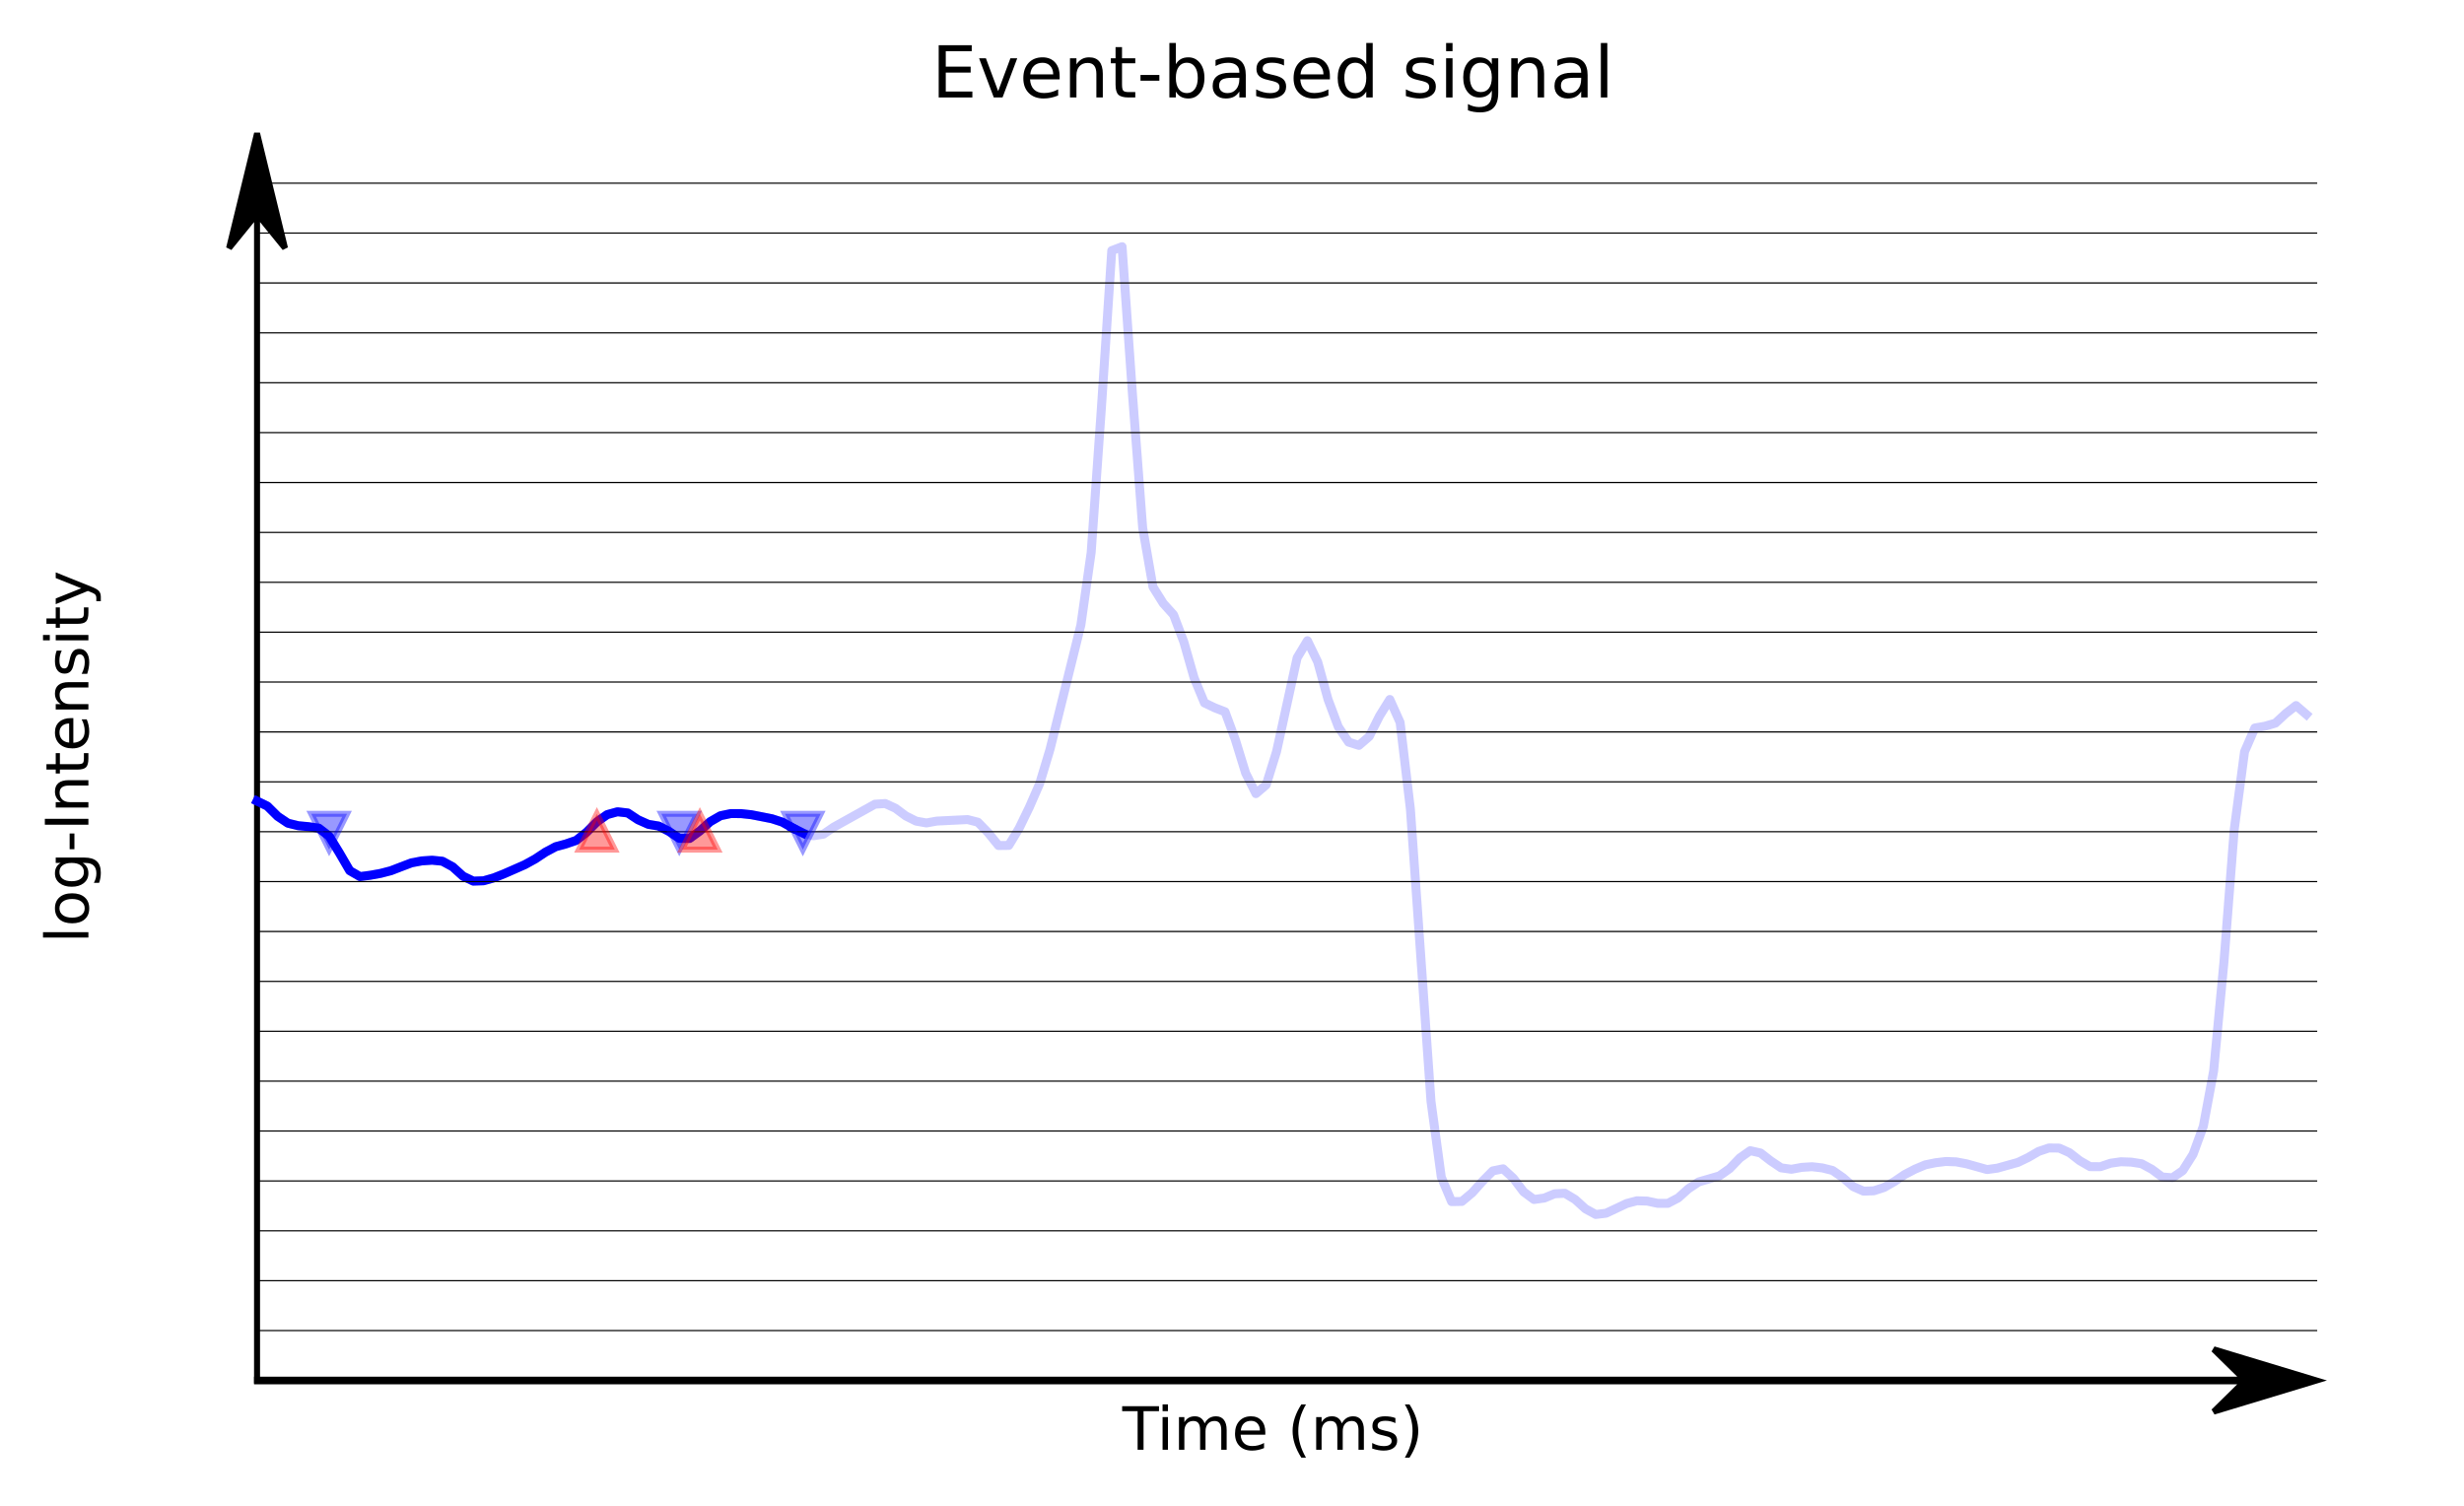
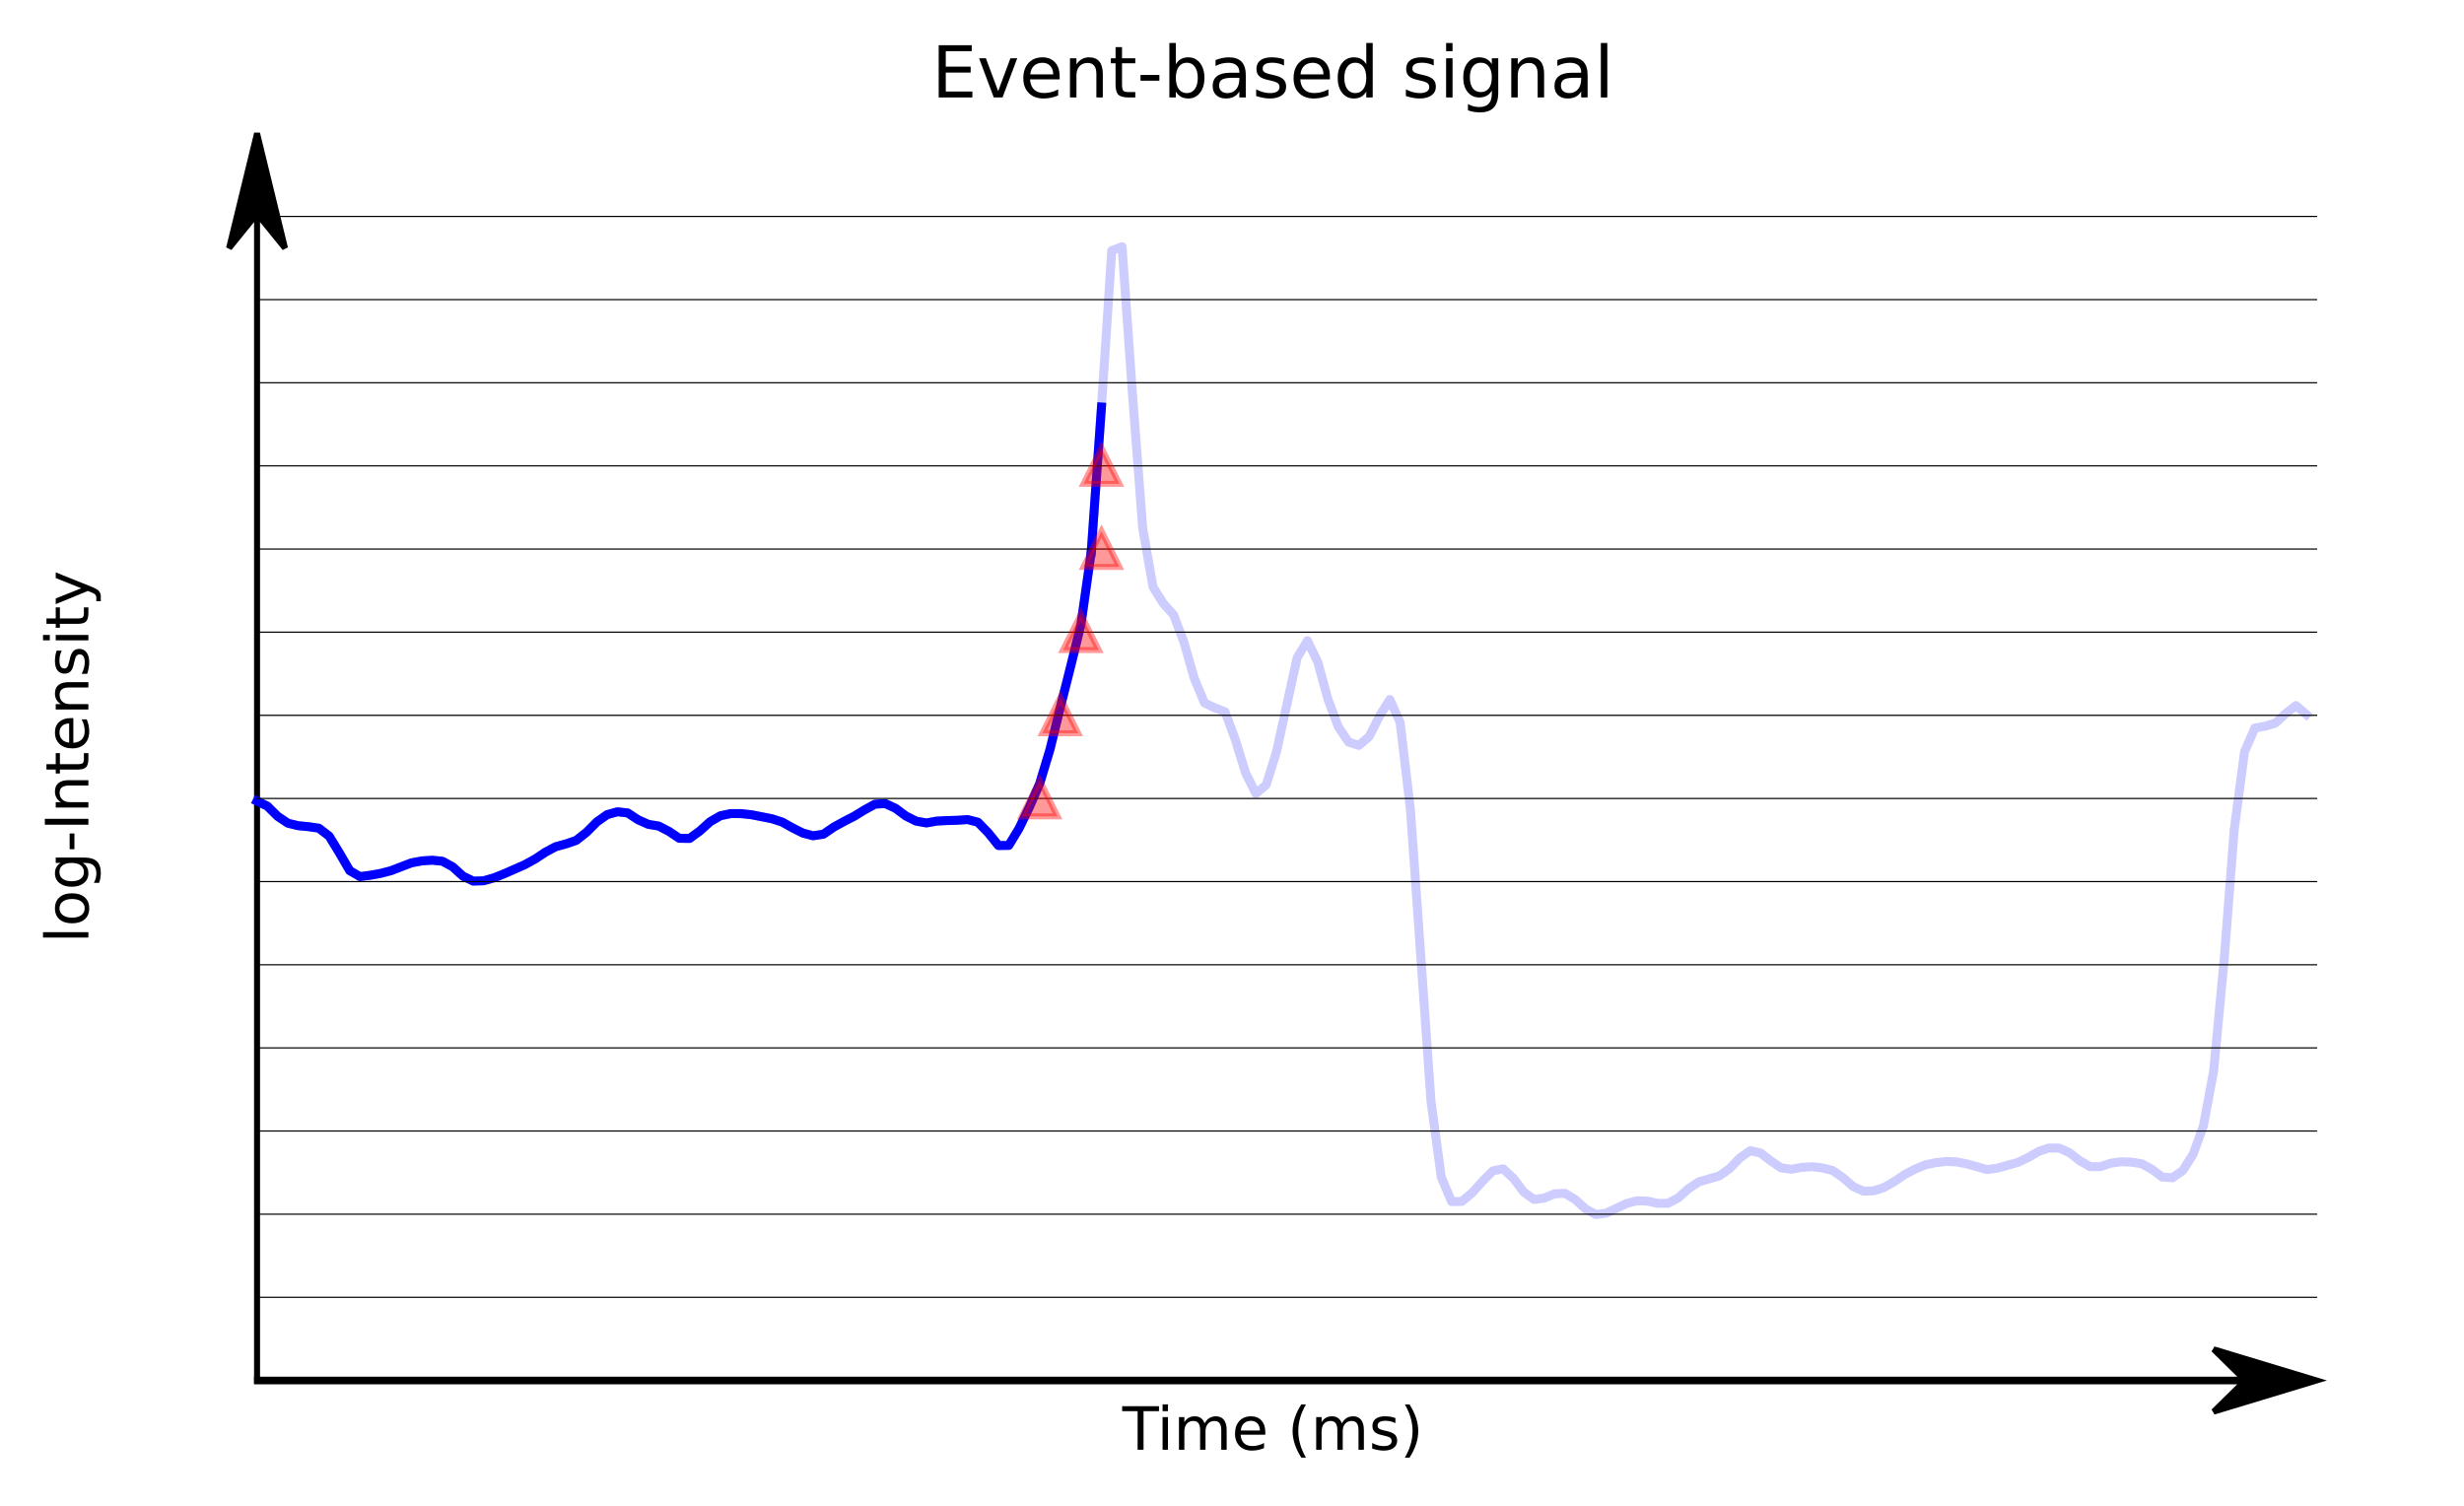
<svg xmlns="http://www.w3.org/2000/svg" xmlns:xlink="http://www.w3.org/1999/xlink" width="412.523pt" height="251.996pt" viewBox="0 0 412.523 251.996" version="1.1">
  <defs>
    <style type="text/css">*{stroke-linejoin: round; stroke-linecap: butt}</style>
  </defs>
  <g id="figure_1">
    <g id="patch_1">
      <path d="M 0 251.996  L 412.523 251.996  L 412.523 0  L 0 0  L 0 251.996  z " style="fill: none" />
    </g>
    <g id="axes_1">
      <g id="patch_2">
        <path d="M 20.878 231.118  L 405.323 231.118  L 405.323 22.318  L 20.878 22.318  L 20.878 231.118  z " style="fill: none" />
      </g>
      <g id="patch_3">
        <path d="M 387.848 231.118  L 370.608 236.338  L 375.78 231.256  L 43.035 231.256  L 43.035 230.98  L 375.78 230.98  L 370.608 225.898  z " style="stroke: #000000; stroke-linejoin: miter" />
      </g>
      <g id="patch_4">
        <path d="M 43.035 22.318  L 47.717 41.54  L 43.036 35.774  L 43.036 231.118  L 43.034 231.118  L 43.034 35.774  L 38.353 41.54  z " style="stroke: #000000; stroke-linejoin: miter" />
      </g>
      <g id="matplotlib.axis_1">
        <g id="text_1">
          <g transform="translate(187.9013 242.7166) scale(0.1 -0.1)">
            <defs>
              <path id="DejaVuSans-54" d="M -19 4666  L 3928 4666  L 3928 4134  L 2272 4134  L 2272 0  L 1638 0  L 1638 4134  L -19 4134  L -19 4666  z " transform="scale(0.015625)" />
              <path id="DejaVuSans-69" d="M 603 3500  L 1178 3500  L 1178 0  L 603 0  L 603 3500  z M 603 4863  L 1178 4863  L 1178 4134  L 603 4134  L 603 4863  z " transform="scale(0.015625)" />
              <path id="DejaVuSans-6d" d="M 3328 2828  Q 3544 3216 3844 3400  Q 4144 3584 4550 3584  Q 5097 3584 5394 3201  Q 5691 2819 5691 2113  L 5691 0  L 5113 0  L 5113 2094  Q 5113 2597 4934 2840  Q 4756 3084 4391 3084  Q 3944 3084 3684 2787  Q 3425 2491 3425 1978  L 3425 0  L 2847 0  L 2847 2094  Q 2847 2600 2669 2842  Q 2491 3084 2119 3084  Q 1678 3084 1418 2786  Q 1159 2488 1159 1978  L 1159 0  L 581 0  L 581 3500  L 1159 3500  L 1159 2956  Q 1356 3278 1631 3431  Q 1906 3584 2284 3584  Q 2666 3584 2933 3390  Q 3200 3197 3328 2828  z " transform="scale(0.015625)" />
              <path id="DejaVuSans-65" d="M 3597 1894  L 3597 1613  L 953 1613  Q 991 1019 1311 708  Q 1631 397 2203 397  Q 2534 397 2845 478  Q 3156 559 3463 722  L 3463 178  Q 3153 47 2828 -22  Q 2503 -91 2169 -91  Q 1331 -91 842 396  Q 353 884 353 1716  Q 353 2575 817 3079  Q 1281 3584 2069 3584  Q 2775 3584 3186 3129  Q 3597 2675 3597 1894  z M 3022 2063  Q 3016 2534 2758 2815  Q 2500 3097 2075 3097  Q 1594 3097 1305 2825  Q 1016 2553 972 2059  L 3022 2063  z " transform="scale(0.015625)" />
              <path id="DejaVuSans-20" transform="scale(0.015625)" />
              <path id="DejaVuSans-28" d="M 1984 4856  Q 1566 4138 1362 3434  Q 1159 2731 1159 2009  Q 1159 1288 1364 580  Q 1569 -128 1984 -844  L 1484 -844  Q 1016 -109 783 600  Q 550 1309 550 2009  Q 550 2706 781 3412  Q 1013 4119 1484 4856  L 1984 4856  z " transform="scale(0.015625)" />
              <path id="DejaVuSans-73" d="M 2834 3397  L 2834 2853  Q 2591 2978 2328 3040  Q 2066 3103 1784 3103  Q 1356 3103 1142 2972  Q 928 2841 928 2578  Q 928 2378 1081 2264  Q 1234 2150 1697 2047  L 1894 2003  Q 2506 1872 2764 1633  Q 3022 1394 3022 966  Q 3022 478 2636 193  Q 2250 -91 1575 -91  Q 1294 -91 989 -36  Q 684 19 347 128  L 347 722  Q 666 556 975 473  Q 1284 391 1588 391  Q 1994 391 2212 530  Q 2431 669 2431 922  Q 2431 1156 2273 1281  Q 2116 1406 1581 1522  L 1381 1569  Q 847 1681 609 1914  Q 372 2147 372 2553  Q 372 3047 722 3315  Q 1072 3584 1716 3584  Q 2034 3584 2315 3537  Q 2597 3491 2834 3397  z " transform="scale(0.015625)" />
              <path id="DejaVuSans-29" d="M 513 4856  L 1013 4856  Q 1481 4119 1714 3412  Q 1947 2706 1947 2009  Q 1947 1309 1714 600  Q 1481 -109 1013 -844  L 513 -844  Q 928 -128 1133 580  Q 1338 1288 1338 2009  Q 1338 2731 1133 3434  Q 928 4138 513 4856  z " transform="scale(0.015625)" />
            </defs>
            <use xlink:href="#DejaVuSans-54" />
            <use xlink:href="#DejaVuSans-69" x="57.959" />
            <use xlink:href="#DejaVuSans-6d" x="85.742" />
            <use xlink:href="#DejaVuSans-65" x="183.154" />
            <use xlink:href="#DejaVuSans-20" x="244.678" />
            <use xlink:href="#DejaVuSans-28" x="276.465" />
            <use xlink:href="#DejaVuSans-6d" x="315.479" />
            <use xlink:href="#DejaVuSans-73" x="412.891" />
            <use xlink:href="#DejaVuSans-29" x="464.99" />
          </g>
        </g>
      </g>
      <g id="matplotlib.axis_2">
        <g id="text_2">
          <g transform="translate(14.79844 157.9072) rotate(-90) scale(0.1 -0.1)">
            <defs>
              <path id="DejaVuSans-6c" d="M 603 4863  L 1178 4863  L 1178 0  L 603 0  L 603 4863  z " transform="scale(0.015625)" />
              <path id="DejaVuSans-6f" d="M 1959 3097  Q 1497 3097 1228 2736  Q 959 2375 959 1747  Q 959 1119 1226 758  Q 1494 397 1959 397  Q 2419 397 2687 759  Q 2956 1122 2956 1747  Q 2956 2369 2687 2733  Q 2419 3097 1959 3097  z M 1959 3584  Q 2709 3584 3137 3096  Q 3566 2609 3566 1747  Q 3566 888 3137 398  Q 2709 -91 1959 -91  Q 1206 -91 779 398  Q 353 888 353 1747  Q 353 2609 779 3096  Q 1206 3584 1959 3584  z " transform="scale(0.015625)" />
              <path id="DejaVuSans-67" d="M 2906 1791  Q 2906 2416 2648 2759  Q 2391 3103 1925 3103  Q 1463 3103 1205 2759  Q 947 2416 947 1791  Q 947 1169 1205 825  Q 1463 481 1925 481  Q 2391 481 2648 825  Q 2906 1169 2906 1791  z M 3481 434  Q 3481 -459 3084 -895  Q 2688 -1331 1869 -1331  Q 1566 -1331 1297 -1286  Q 1028 -1241 775 -1147  L 775 -588  Q 1028 -725 1275 -790  Q 1522 -856 1778 -856  Q 2344 -856 2625 -561  Q 2906 -266 2906 331  L 2906 616  Q 2728 306 2450 153  Q 2172 0 1784 0  Q 1141 0 747 490  Q 353 981 353 1791  Q 353 2603 747 3093  Q 1141 3584 1784 3584  Q 2172 3584 2450 3431  Q 2728 3278 2906 2969  L 2906 3500  L 3481 3500  L 3481 434  z " transform="scale(0.015625)" />
              <path id="DejaVuSans-2d" d="M 313 2009  L 1997 2009  L 1997 1497  L 313 1497  L 313 2009  z " transform="scale(0.015625)" />
              <path id="DejaVuSans-49" d="M 628 4666  L 1259 4666  L 1259 0  L 628 0  L 628 4666  z " transform="scale(0.015625)" />
              <path id="DejaVuSans-6e" d="M 3513 2113  L 3513 0  L 2938 0  L 2938 2094  Q 2938 2591 2744 2837  Q 2550 3084 2163 3084  Q 1697 3084 1428 2787  Q 1159 2491 1159 1978  L 1159 0  L 581 0  L 581 3500  L 1159 3500  L 1159 2956  Q 1366 3272 1645 3428  Q 1925 3584 2291 3584  Q 2894 3584 3203 3211  Q 3513 2838 3513 2113  z " transform="scale(0.015625)" />
              <path id="DejaVuSans-74" d="M 1172 4494  L 1172 3500  L 2356 3500  L 2356 3053  L 1172 3053  L 1172 1153  Q 1172 725 1289 603  Q 1406 481 1766 481  L 2356 481  L 2356 0  L 1766 0  Q 1100 0 847 248  Q 594 497 594 1153  L 594 3053  L 172 3053  L 172 3500  L 594 3500  L 594 4494  L 1172 4494  z " transform="scale(0.015625)" />
              <path id="DejaVuSans-79" d="M 2059 -325  Q 1816 -950 1584 -1140  Q 1353 -1331 966 -1331  L 506 -1331  L 506 -850  L 844 -850  Q 1081 -850 1212 -737  Q 1344 -625 1503 -206  L 1606 56  L 191 3500  L 800 3500  L 1894 763  L 2988 3500  L 3597 3500  L 2059 -325  z " transform="scale(0.015625)" />
            </defs>
            <use xlink:href="#DejaVuSans-6c" />
            <use xlink:href="#DejaVuSans-6f" x="27.783" />
            <use xlink:href="#DejaVuSans-67" x="88.965" />
            <use xlink:href="#DejaVuSans-2d" x="152.441" />
            <use xlink:href="#DejaVuSans-49" x="188.525" />
            <use xlink:href="#DejaVuSans-6e" x="218.018" />
            <use xlink:href="#DejaVuSans-74" x="281.396" />
            <use xlink:href="#DejaVuSans-65" x="320.605" />
            <use xlink:href="#DejaVuSans-6e" x="382.129" />
            <use xlink:href="#DejaVuSans-73" x="445.508" />
            <use xlink:href="#DejaVuSans-69" x="497.607" />
            <use xlink:href="#DejaVuSans-74" x="525.391" />
            <use xlink:href="#DejaVuSans-79" x="564.6" />
          </g>
        </g>
      </g>
      <g id="line2d_1">
-         <path d="M 43.035 134.121  L 44.759 134.957  L 46.483 136.664  L 48.207 137.82  L 49.931 138.24  L 53.379 138.657  L 55.103 139.981  L 58.551 145.763  L 60.275 146.759  L 63.724 146.221  L 65.448 145.774  L 68.896 144.456  L 70.62 144.132  L 72.344 144.017  L 74.068 144.186  L 75.792 145.127  L 77.516 146.688  L 79.24 147.516  L 80.964 147.459  L 82.688 146.968  L 86.136 145.528  L 87.861 144.766  L 89.585 143.818  L 91.309 142.676  L 93.033 141.756  L 94.757 141.288  L 96.481 140.693  L 98.205 139.333  L 99.929 137.604  L 101.653 136.384  L 103.377 135.907  L 105.101 136.106  L 106.825 137.245  L 108.549 138.013  L 110.273 138.295  L 111.997 139.191  L 113.722 140.345  L 115.446 140.375  L 117.17 139.123  L 118.894 137.569  L 120.618 136.573  L 122.342 136.211  L 124.066 136.214  L 125.79 136.4  L 129.238 137.077  L 130.962 137.633  L 134.41 139.468  L 136.134 139.927  L 137.858 139.659  L 139.583 138.476  L 146.479 134.639  L 148.203 134.529  L 149.927 135.323  L 151.651 136.606  L 153.375 137.472  L 155.099 137.778  L 156.823 137.467  L 161.995 137.212  L 163.719 137.654  L 165.444 139.422  L 167.168 141.556  L 168.892 141.535  L 170.616 138.685  L 172.34 135.131  L 174.064 131.185  L 175.788 125.474  L 180.96 104.633  L 182.684 92.493  L 184.408 68.139  L 186.132 41.956  L 187.856 41.3  L 189.58 65.755  L 191.305 88.371  L 193.029 98.262  L 194.753 101.013  L 196.477 102.926  L 198.201 107.48  L 199.925 113.516  L 201.649 117.676  L 203.373 118.498  L 205.097 119.169  L 206.821 123.833  L 208.545 129.429  L 210.269 132.869  L 211.993 131.388  L 213.717 125.829  L 217.166 110.128  L 218.89 107.268  L 220.614 110.831  L 222.338 117.095  L 224.062 121.692  L 225.786 124.246  L 227.51 124.791  L 229.234 123.304  L 230.958 119.879  L 232.682 117.105  L 234.406 120.942  L 236.13 135.474  L 239.578 184.399  L 241.303 197.08  L 243.027 201.174  L 244.751 201.143  L 246.475 199.696  L 248.199 197.775  L 249.923 196.033  L 251.647 195.679  L 253.371 197.271  L 255.095 199.548  L 256.819 200.82  L 258.543 200.577  L 260.267 199.867  L 261.991 199.78  L 263.715 200.818  L 265.439 202.385  L 267.164 203.329  L 268.888 203.116  L 272.336 201.49  L 274.06 201.033  L 275.784 201.088  L 277.508 201.461  L 279.232 201.466  L 280.956 200.562  L 282.68 199.018  L 284.404 197.871  L 287.852 196.871  L 289.576 195.651  L 291.3 193.856  L 293.025 192.646  L 294.749 193.034  L 296.473 194.368  L 298.197 195.521  L 299.921 195.759  L 301.645 195.441  L 303.369 195.331  L 305.093 195.532  L 306.817 195.962  L 308.541 197.16  L 310.265 198.66  L 311.989 199.422  L 313.713 199.364  L 315.437 198.804  L 317.161 197.811  L 318.886 196.639  L 320.61 195.741  L 322.334 195.017  L 324.058 194.663  L 325.782 194.455  L 327.506 194.52  L 329.23 194.844  L 332.678 195.806  L 334.402 195.571  L 337.85 194.608  L 339.574 193.777  L 341.298 192.775  L 343.022 192.193  L 344.747 192.211  L 346.471 192.988  L 348.195 194.326  L 349.919 195.319  L 351.643 195.325  L 353.367 194.743  L 355.091 194.5  L 356.815 194.563  L 358.539 194.83  L 360.263 195.763  L 361.987 197.05  L 363.711 197.183  L 365.435 195.986  L 367.159 193.258  L 368.883 188.554  L 370.608 179.3  L 372.332 161.08  L 374.056 138.854  L 375.78 125.853  L 377.504 121.881  L 379.228 121.574  L 380.952 121.064  L 382.676 119.463  L 384.4 118.122  L 386.124 119.603  L 386.124 119.603  " clip-path="url(#p6017b63f3f)" style="fill: none; stroke: #0000ff; stroke-opacity: 0.2; stroke-width: 1.5; stroke-linecap: square" />
+         <path d="M 43.035 134.121  L 44.759 134.957  L 46.483 136.664  L 48.207 137.82  L 49.931 138.24  L 53.379 138.657  L 55.103 139.981  L 58.551 145.763  L 60.275 146.759  L 63.724 146.221  L 65.448 145.774  L 68.896 144.456  L 70.62 144.132  L 72.344 144.017  L 74.068 144.186  L 75.792 145.127  L 77.516 146.688  L 79.24 147.516  L 80.964 147.459  L 82.688 146.968  L 86.136 145.528  L 87.861 144.766  L 89.585 143.818  L 91.309 142.676  L 93.033 141.756  L 94.757 141.288  L 96.481 140.693  L 98.205 139.333  L 99.929 137.604  L 101.653 136.384  L 103.377 135.907  L 105.101 136.106  L 106.825 137.245  L 108.549 138.013  L 110.273 138.295  L 111.997 139.191  L 113.722 140.345  L 115.446 140.375  L 117.17 139.123  L 118.894 137.569  L 120.618 136.573  L 122.342 136.211  L 124.066 136.214  L 125.79 136.4  L 129.238 137.077  L 130.962 137.633  L 134.41 139.468  L 136.134 139.927  L 137.858 139.659  L 139.583 138.476  L 146.479 134.639  L 148.203 134.529  L 149.927 135.323  L 151.651 136.606  L 153.375 137.472  L 155.099 137.778  L 156.823 137.467  L 161.995 137.212  L 163.719 137.654  L 165.444 139.422  L 167.168 141.556  L 168.892 141.535  L 170.616 138.685  L 172.34 135.131  L 174.064 131.185  L 175.788 125.474  L 180.96 104.633  L 182.684 92.493  L 184.408 68.139  L 186.132 41.956  L 187.856 41.3  L 189.58 65.755  L 191.305 88.371  L 193.029 98.262  L 194.753 101.013  L 196.477 102.926  L 198.201 107.48  L 199.925 113.516  L 201.649 117.676  L 203.373 118.498  L 205.097 119.169  L 206.821 123.833  L 208.545 129.429  L 210.269 132.869  L 211.993 131.388  L 213.717 125.829  L 217.166 110.128  L 218.89 107.268  L 220.614 110.831  L 222.338 117.095  L 224.062 121.692  L 225.786 124.246  L 227.51 124.791  L 229.234 123.304  L 230.958 119.879  L 232.682 117.105  L 234.406 120.942  L 236.13 135.474  L 239.578 184.399  L 241.303 197.08  L 243.027 201.174  L 244.751 201.143  L 246.475 199.696  L 248.199 197.775  L 249.923 196.033  L 251.647 195.679  L 253.371 197.271  L 255.095 199.548  L 256.819 200.82  L 258.543 200.577  L 260.267 199.867  L 261.991 199.78  L 263.715 200.818  L 265.439 202.385  L 267.164 203.329  L 268.888 203.116  L 272.336 201.49  L 274.06 201.033  L 275.784 201.088  L 277.508 201.461  L 279.232 201.466  L 280.956 200.562  L 282.68 199.018  L 284.404 197.871  L 287.852 196.871  L 289.576 195.651  L 291.3 193.856  L 293.025 192.646  L 294.749 193.034  L 296.473 194.368  L 298.197 195.521  L 299.921 195.759  L 301.645 195.441  L 303.369 195.331  L 305.093 195.532  L 306.817 195.962  L 308.541 197.16  L 310.265 198.66  L 311.989 199.422  L 313.713 199.364  L 315.437 198.804  L 317.161 197.811  L 318.886 196.639  L 320.61 195.741  L 322.334 195.017  L 324.058 194.663  L 325.782 194.455  L 327.506 194.52  L 329.23 194.844  L 332.678 195.806  L 334.402 195.571  L 337.85 194.608  L 339.574 193.777  L 341.298 192.775  L 343.022 192.193  L 344.747 192.211  L 346.471 192.988  L 348.195 194.326  L 349.919 195.319  L 351.643 195.325  L 353.367 194.743  L 355.091 194.5  L 356.815 194.563  L 358.539 194.83  L 360.263 195.763  L 361.987 197.05  L 363.711 197.183  L 365.435 195.986  L 367.159 193.258  L 368.883 188.554  L 370.608 179.3  L 372.332 161.08  L 374.056 138.854  L 375.78 125.853  L 377.504 121.881  L 379.228 121.574  L 380.952 121.064  L 382.676 119.463  L 384.4 118.122  L 386.124 119.603  L 386.124 119.603  " clip-path="url(#p6966b1d7bf)" style="fill: none; stroke: #0000ff; stroke-opacity: 0.2; stroke-width: 1.5; stroke-linecap: square" />
      </g>
      <g id="line2d_2">
-         <path d="M 43.035 134.121  L 44.759 134.957  L 46.483 136.664  L 48.207 137.82  L 49.931 138.24  L 51.655 138.398  L 53.379 138.657  L 55.103 139.981  L 56.827 142.794  L 58.551 145.763  L 60.275 146.759  L 62 146.537  L 63.724 146.221  L 65.448 145.774  L 67.172 145.109  L 68.896 144.456  L 70.62 144.132  L 72.344 144.017  L 74.068 144.186  L 75.792 145.127  L 77.516 146.688  L 79.24 147.516  L 80.964 147.459  L 82.688 146.968  L 84.412 146.287  L 86.136 145.528  L 87.861 144.766  L 89.585 143.818  L 91.309 142.676  L 93.033 141.756  L 94.757 141.288  L 96.481 140.693  L 98.205 139.333  L 99.929 137.604  L 101.653 136.384  L 103.377 135.907  L 105.101 136.106  L 106.825 137.245  L 108.549 138.013  L 110.273 138.295  L 111.997 139.191  L 113.722 140.345  L 115.446 140.375  L 117.17 139.123  L 118.894 137.569  L 120.618 136.573  L 122.342 136.211  L 124.066 136.214  L 125.79 136.4  L 127.514 136.734  L 129.238 137.077  L 130.962 137.633  L 132.686 138.606  " clip-path="url(#p6017b63f3f)" style="fill: none; stroke: #0000ff; stroke-width: 1.5; stroke-linecap: square" />
+         <path d="M 43.035 134.121  L 44.759 134.957  L 46.483 136.664  L 48.207 137.82  L 49.931 138.24  L 51.655 138.398  L 53.379 138.657  L 55.103 139.981  L 56.827 142.794  L 58.551 145.763  L 60.275 146.759  L 62 146.537  L 63.724 146.221  L 65.448 145.774  L 67.172 145.109  L 68.896 144.456  L 70.62 144.132  L 72.344 144.017  L 74.068 144.186  L 75.792 145.127  L 77.516 146.688  L 79.24 147.516  L 80.964 147.459  L 82.688 146.968  L 84.412 146.287  L 86.136 145.528  L 87.861 144.766  L 89.585 143.818  L 91.309 142.676  L 93.033 141.756  L 94.757 141.288  L 96.481 140.693  L 98.205 139.333  L 99.929 137.604  L 101.653 136.384  L 103.377 135.907  L 105.101 136.106  L 106.825 137.245  L 108.549 138.013  L 110.273 138.295  L 111.997 139.191  L 113.722 140.345  L 115.446 140.375  L 117.17 139.123  L 118.894 137.569  L 120.618 136.573  L 122.342 136.211  L 124.066 136.214  L 125.79 136.4  L 127.514 136.734  L 129.238 137.077  L 130.962 137.633  L 132.686 138.606  L 134.41 139.468  L 136.134 139.927  L 137.858 139.659  L 139.583 138.476  L 141.307 137.528  L 143.031 136.648  L 144.755 135.583  L 146.479 134.639  L 148.203 134.529  L 149.927 135.323  L 151.651 136.606  L 153.375 137.472  L 155.099 137.778  L 156.823 137.467  L 158.547 137.379  L 160.271 137.333  L 161.995 137.212  L 163.719 137.654  L 165.444 139.422  L 167.168 141.556  L 168.892 141.535  L 170.616 138.685  L 172.34 135.131  L 174.064 131.185  L 175.788 125.474  L 177.512 118.444  L 179.236 111.619  L 180.96 104.633  L 182.684 92.493  " clip-path="url(#p6966b1d7bf)" style="fill: none; stroke: #0000ff; stroke-width: 1.5; stroke-linecap: square" />
      </g>
      <g id="line2d_3">
-         <path d="M 132.686 138.606  L 134.41 139.468  " clip-path="url(#p6017b63f3f)" style="fill: none; stroke: #0000ff; stroke-width: 1.5; stroke-linecap: square" />
+         <path d="M 182.684 92.493  L 184.408 68.139  " clip-path="url(#p6966b1d7bf)" style="fill: none; stroke: #0000ff; stroke-width: 1.5; stroke-linecap: square" />
      </g>
      <g id="line2d_4">
-         <path d="M 43.035 231.118  L 387.848 231.118  " clip-path="url(#p6017b63f3f)" style="fill: none; stroke: #000000; stroke-width: 0.2; stroke-linecap: square" />
+         <path d="M 43.035 231.118  L 387.848 231.118  " clip-path="url(#p6966b1d7bf)" style="fill: none; stroke: #000000; stroke-width: 0.2; stroke-linecap: square" />
      </g>
      <g id="line2d_5">
-         <path d="M 43.035 222.766  L 387.848 222.766  " clip-path="url(#p6017b63f3f)" style="fill: none; stroke: #000000; stroke-width: 0.2; stroke-linecap: square" />
+         <path d="M 43.035 217.198  L 387.848 217.198  " clip-path="url(#p6966b1d7bf)" style="fill: none; stroke: #000000; stroke-width: 0.2; stroke-linecap: square" />
      </g>
      <g id="line2d_6">
-         <path d="M 43.035 214.414  L 387.848 214.414  " clip-path="url(#p6017b63f3f)" style="fill: none; stroke: #000000; stroke-width: 0.2; stroke-linecap: square" />
+         <path d="M 43.035 203.278  L 387.848 203.278  " clip-path="url(#p6966b1d7bf)" style="fill: none; stroke: #000000; stroke-width: 0.2; stroke-linecap: square" />
      </g>
      <g id="line2d_7">
-         <path d="M 43.035 206.062  L 387.848 206.062  " clip-path="url(#p6017b63f3f)" style="fill: none; stroke: #000000; stroke-width: 0.2; stroke-linecap: square" />
+         <path d="M 43.035 189.358  L 387.848 189.358  " clip-path="url(#p6966b1d7bf)" style="fill: none; stroke: #000000; stroke-width: 0.2; stroke-linecap: square" />
      </g>
      <g id="line2d_8">
-         <path d="M 43.035 197.71  L 387.848 197.71  " clip-path="url(#p6017b63f3f)" style="fill: none; stroke: #000000; stroke-width: 0.2; stroke-linecap: square" />
+         <path d="M 43.035 175.438  L 387.848 175.438  " clip-path="url(#p6966b1d7bf)" style="fill: none; stroke: #000000; stroke-width: 0.2; stroke-linecap: square" />
      </g>
      <g id="line2d_9">
-         <path d="M 43.035 189.358  L 387.848 189.358  " clip-path="url(#p6017b63f3f)" style="fill: none; stroke: #000000; stroke-width: 0.2; stroke-linecap: square" />
+         <path d="M 43.035 161.518  L 387.848 161.518  " clip-path="url(#p6966b1d7bf)" style="fill: none; stroke: #000000; stroke-width: 0.2; stroke-linecap: square" />
      </g>
      <g id="line2d_10">
-         <path d="M 43.035 181.006  L 387.848 181.006  " clip-path="url(#p6017b63f3f)" style="fill: none; stroke: #000000; stroke-width: 0.2; stroke-linecap: square" />
+         <path d="M 43.035 147.598  L 387.848 147.598  " clip-path="url(#p6966b1d7bf)" style="fill: none; stroke: #000000; stroke-width: 0.2; stroke-linecap: square" />
      </g>
      <g id="line2d_11">
-         <path d="M 43.035 172.654  L 387.848 172.654  " clip-path="url(#p6017b63f3f)" style="fill: none; stroke: #000000; stroke-width: 0.2; stroke-linecap: square" />
+         <path d="M 43.035 133.678  L 387.848 133.678  " clip-path="url(#p6966b1d7bf)" style="fill: none; stroke: #000000; stroke-width: 0.2; stroke-linecap: square" />
      </g>
      <g id="line2d_12">
-         <path d="M 43.035 164.302  L 387.848 164.302  " clip-path="url(#p6017b63f3f)" style="fill: none; stroke: #000000; stroke-width: 0.2; stroke-linecap: square" />
+         <path d="M 43.035 119.758  L 387.848 119.758  " clip-path="url(#p6966b1d7bf)" style="fill: none; stroke: #000000; stroke-width: 0.2; stroke-linecap: square" />
      </g>
      <g id="line2d_13">
-         <path d="M 43.035 155.95  L 387.848 155.95  " clip-path="url(#p6017b63f3f)" style="fill: none; stroke: #000000; stroke-width: 0.2; stroke-linecap: square" />
+         <path d="M 43.035 105.838  L 387.848 105.838  " clip-path="url(#p6966b1d7bf)" style="fill: none; stroke: #000000; stroke-width: 0.2; stroke-linecap: square" />
      </g>
      <g id="line2d_14">
-         <path d="M 43.035 147.598  L 387.848 147.598  " clip-path="url(#p6017b63f3f)" style="fill: none; stroke: #000000; stroke-width: 0.2; stroke-linecap: square" />
+         <path d="M 43.035 91.918  L 387.848 91.918  " clip-path="url(#p6966b1d7bf)" style="fill: none; stroke: #000000; stroke-width: 0.2; stroke-linecap: square" />
      </g>
      <g id="line2d_15">
-         <path d="M 43.035 139.246  L 387.848 139.246  " clip-path="url(#p6017b63f3f)" style="fill: none; stroke: #000000; stroke-width: 0.2; stroke-linecap: square" />
+         <path d="M 43.035 77.998  L 387.848 77.998  " clip-path="url(#p6966b1d7bf)" style="fill: none; stroke: #000000; stroke-width: 0.2; stroke-linecap: square" />
      </g>
      <g id="line2d_16">
-         <path d="M 43.035 130.894  L 387.848 130.894  " clip-path="url(#p6017b63f3f)" style="fill: none; stroke: #000000; stroke-width: 0.2; stroke-linecap: square" />
+         <path d="M 43.035 64.078  L 387.848 64.078  " clip-path="url(#p6966b1d7bf)" style="fill: none; stroke: #000000; stroke-width: 0.2; stroke-linecap: square" />
      </g>
      <g id="line2d_17">
-         <path d="M 43.035 122.542  L 387.848 122.542  " clip-path="url(#p6017b63f3f)" style="fill: none; stroke: #000000; stroke-width: 0.2; stroke-linecap: square" />
+         <path d="M 43.035 50.158  L 387.848 50.158  " clip-path="url(#p6966b1d7bf)" style="fill: none; stroke: #000000; stroke-width: 0.2; stroke-linecap: square" />
      </g>
      <g id="line2d_18">
-         <path d="M 43.035 114.19  L 387.848 114.19  " clip-path="url(#p6017b63f3f)" style="fill: none; stroke: #000000; stroke-width: 0.2; stroke-linecap: square" />
+         <path d="M 43.035 36.238  L 387.848 36.238  " clip-path="url(#p6966b1d7bf)" style="fill: none; stroke: #000000; stroke-width: 0.2; stroke-linecap: square" />
      </g>
      <g id="line2d_19">
-         <path d="M 43.035 105.838  L 387.848 105.838  " clip-path="url(#p6017b63f3f)" style="fill: none; stroke: #000000; stroke-width: 0.2; stroke-linecap: square" />
+         <defs>
+           <path id="m7e23f5a59d" d="M 0 -3  L -3 3  L 3 3  z " style="stroke: #ff0000; stroke-opacity: 0.4; stroke-linejoin: miter" />
+         </defs>
+         <g clip-path="url(#p6966b1d7bf)">
+           <use xlink:href="#m7e23f5a59d" x="174.064" y="133.678" style="fill: #ff0000; fill-opacity: 0.4; stroke: #ff0000; stroke-opacity: 0.4; stroke-linejoin: miter" />
+         </g>
      </g>
      <g id="line2d_20">
-         <path d="M 43.035 97.486  L 387.848 97.486  " clip-path="url(#p6017b63f3f)" style="fill: none; stroke: #000000; stroke-width: 0.2; stroke-linecap: square" />
+         <g clip-path="url(#p6966b1d7bf)">
+           <use xlink:href="#m7e23f5a59d" x="177.512" y="119.758" style="fill: #ff0000; fill-opacity: 0.4; stroke: #ff0000; stroke-opacity: 0.4; stroke-linejoin: miter" />
+         </g>
      </g>
      <g id="line2d_21">
-         <path d="M 43.035 89.134  L 387.848 89.134  " clip-path="url(#p6017b63f3f)" style="fill: none; stroke: #000000; stroke-width: 0.2; stroke-linecap: square" />
+         <g clip-path="url(#p6966b1d7bf)">
+           <use xlink:href="#m7e23f5a59d" x="180.96" y="105.838" style="fill: #ff0000; fill-opacity: 0.4; stroke: #ff0000; stroke-opacity: 0.4; stroke-linejoin: miter" />
+         </g>
      </g>
      <g id="line2d_22">
-         <path d="M 43.035 80.782  L 387.848 80.782  " clip-path="url(#p6017b63f3f)" style="fill: none; stroke: #000000; stroke-width: 0.2; stroke-linecap: square" />
+         <g clip-path="url(#p6966b1d7bf)">
+           <use xlink:href="#m7e23f5a59d" x="184.408" y="91.918" style="fill: #ff0000; fill-opacity: 0.4; stroke: #ff0000; stroke-opacity: 0.4; stroke-linejoin: miter" />
+         </g>
      </g>
      <g id="line2d_23">
-         <path d="M 43.035 72.43  L 387.848 72.43  " clip-path="url(#p6017b63f3f)" style="fill: none; stroke: #000000; stroke-width: 0.2; stroke-linecap: square" />
-       </g>
-       <g id="line2d_24">
-         <path d="M 43.035 64.078  L 387.848 64.078  " clip-path="url(#p6017b63f3f)" style="fill: none; stroke: #000000; stroke-width: 0.2; stroke-linecap: square" />
-       </g>
-       <g id="line2d_25">
-         <path d="M 43.035 55.726  L 387.848 55.726  " clip-path="url(#p6017b63f3f)" style="fill: none; stroke: #000000; stroke-width: 0.2; stroke-linecap: square" />
-       </g>
-       <g id="line2d_26">
-         <path d="M 43.035 47.374  L 387.848 47.374  " clip-path="url(#p6017b63f3f)" style="fill: none; stroke: #000000; stroke-width: 0.2; stroke-linecap: square" />
-       </g>
-       <g id="line2d_27">
-         <path d="M 43.035 39.022  L 387.848 39.022  " clip-path="url(#p6017b63f3f)" style="fill: none; stroke: #000000; stroke-width: 0.2; stroke-linecap: square" />
-       </g>
-       <g id="line2d_28">
-         <path d="M 43.035 30.67  L 387.848 30.67  " clip-path="url(#p6017b63f3f)" style="fill: none; stroke: #000000; stroke-width: 0.2; stroke-linecap: square" />
-       </g>
-       <g id="line2d_29">
-         <defs>
-           <path id="m64911026bd" d="M -0 3  L 3 -3  L -3 -3  z " style="stroke: #0000ff; stroke-opacity: 0.4; stroke-linejoin: miter" />
-         </defs>
-         <g clip-path="url(#p6017b63f3f)">
-           <use xlink:href="#m64911026bd" x="55.103" y="139.246" style="fill: #0000ff; fill-opacity: 0.4; stroke: #0000ff; stroke-opacity: 0.4; stroke-linejoin: miter" />
-         </g>
-       </g>
-       <g id="line2d_30">
-         <defs>
-           <path id="m82b19862ed" d="M 0 -3  L -3 3  L 3 3  z " style="stroke: #ff0000; stroke-opacity: 0.4; stroke-linejoin: miter" />
-         </defs>
-         <g clip-path="url(#p6017b63f3f)">
-           <use xlink:href="#m82b19862ed" x="99.929" y="139.246" style="fill: #ff0000; fill-opacity: 0.4; stroke: #ff0000; stroke-opacity: 0.4; stroke-linejoin: miter" />
-         </g>
-       </g>
-       <g id="line2d_31">
-         <g clip-path="url(#p6017b63f3f)">
-           <use xlink:href="#m64911026bd" x="113.722" y="139.246" style="fill: #0000ff; fill-opacity: 0.4; stroke: #0000ff; stroke-opacity: 0.4; stroke-linejoin: miter" />
-         </g>
-       </g>
-       <g id="line2d_32">
-         <g clip-path="url(#p6017b63f3f)">
-           <use xlink:href="#m82b19862ed" x="117.17" y="139.246" style="fill: #ff0000; fill-opacity: 0.4; stroke: #ff0000; stroke-opacity: 0.4; stroke-linejoin: miter" />
-         </g>
-       </g>
-       <g id="line2d_33">
-         <g clip-path="url(#p6017b63f3f)">
-           <use xlink:href="#m64911026bd" x="134.41" y="139.246" style="fill: #0000ff; fill-opacity: 0.4; stroke: #0000ff; stroke-opacity: 0.4; stroke-linejoin: miter" />
+         <g clip-path="url(#p6966b1d7bf)">
+           <use xlink:href="#m7e23f5a59d" x="184.408" y="77.998" style="fill: #ff0000; fill-opacity: 0.4; stroke: #ff0000; stroke-opacity: 0.4; stroke-linejoin: miter" />
        </g>
      </g>
      <g id="text_3">
        <g transform="translate(155.9796 16.31812) scale(0.12 -0.12)">
          <defs>
            <path id="DejaVuSans-45" d="M 628 4666  L 3578 4666  L 3578 4134  L 1259 4134  L 1259 2753  L 3481 2753  L 3481 2222  L 1259 2222  L 1259 531  L 3634 531  L 3634 0  L 628 0  L 628 4666  z " transform="scale(0.015625)" />
            <path id="DejaVuSans-76" d="M 191 3500  L 800 3500  L 1894 563  L 2988 3500  L 3597 3500  L 2284 0  L 1503 0  L 191 3500  z " transform="scale(0.015625)" />
            <path id="DejaVuSans-62" d="M 3116 1747  Q 3116 2381 2855 2742  Q 2594 3103 2138 3103  Q 1681 3103 1420 2742  Q 1159 2381 1159 1747  Q 1159 1113 1420 752  Q 1681 391 2138 391  Q 2594 391 2855 752  Q 3116 1113 3116 1747  z M 1159 2969  Q 1341 3281 1617 3432  Q 1894 3584 2278 3584  Q 2916 3584 3314 3078  Q 3713 2572 3713 1747  Q 3713 922 3314 415  Q 2916 -91 2278 -91  Q 1894 -91 1617 61  Q 1341 213 1159 525  L 1159 0  L 581 0  L 581 4863  L 1159 4863  L 1159 2969  z " transform="scale(0.015625)" />
            <path id="DejaVuSans-61" d="M 2194 1759  Q 1497 1759 1228 1600  Q 959 1441 959 1056  Q 959 750 1161 570  Q 1363 391 1709 391  Q 2188 391 2477 730  Q 2766 1069 2766 1631  L 2766 1759  L 2194 1759  z M 3341 1997  L 3341 0  L 2766 0  L 2766 531  Q 2569 213 2275 61  Q 1981 -91 1556 -91  Q 1019 -91 701 211  Q 384 513 384 1019  Q 384 1609 779 1909  Q 1175 2209 1959 2209  L 2766 2209  L 2766 2266  Q 2766 2663 2505 2880  Q 2244 3097 1772 3097  Q 1472 3097 1187 3025  Q 903 2953 641 2809  L 641 3341  Q 956 3463 1253 3523  Q 1550 3584 1831 3584  Q 2591 3584 2966 3190  Q 3341 2797 3341 1997  z " transform="scale(0.015625)" />
            <path id="DejaVuSans-64" d="M 2906 2969  L 2906 4863  L 3481 4863  L 3481 0  L 2906 0  L 2906 525  Q 2725 213 2448 61  Q 2172 -91 1784 -91  Q 1150 -91 751 415  Q 353 922 353 1747  Q 353 2572 751 3078  Q 1150 3584 1784 3584  Q 2172 3584 2448 3432  Q 2725 3281 2906 2969  z M 947 1747  Q 947 1113 1208 752  Q 1469 391 1925 391  Q 2381 391 2643 752  Q 2906 1113 2906 1747  Q 2906 2381 2643 2742  Q 2381 3103 1925 3103  Q 1469 3103 1208 2742  Q 947 2381 947 1747  z " transform="scale(0.015625)" />
          </defs>
          <use xlink:href="#DejaVuSans-45" />
          <use xlink:href="#DejaVuSans-76" x="63.184" />
          <use xlink:href="#DejaVuSans-65" x="122.363" />
          <use xlink:href="#DejaVuSans-6e" x="183.887" />
          <use xlink:href="#DejaVuSans-74" x="247.266" />
          <use xlink:href="#DejaVuSans-2d" x="286.475" />
          <use xlink:href="#DejaVuSans-62" x="322.559" />
          <use xlink:href="#DejaVuSans-61" x="386.035" />
          <use xlink:href="#DejaVuSans-73" x="447.314" />
          <use xlink:href="#DejaVuSans-65" x="499.414" />
          <use xlink:href="#DejaVuSans-64" x="560.938" />
          <use xlink:href="#DejaVuSans-20" x="624.414" />
          <use xlink:href="#DejaVuSans-73" x="656.201" />
          <use xlink:href="#DejaVuSans-69" x="708.301" />
          <use xlink:href="#DejaVuSans-67" x="736.084" />
          <use xlink:href="#DejaVuSans-6e" x="799.561" />
          <use xlink:href="#DejaVuSans-61" x="862.939" />
          <use xlink:href="#DejaVuSans-6c" x="924.219" />
        </g>
      </g>
    </g>
  </g>
  <defs>
-     <clipPath id="p6017b63f3f">
+     <clipPath id="p6966b1d7bf">
      <rect x="20.878" y="22.318" width="384.445" height="208.8" />
    </clipPath>
  </defs>
</svg>
